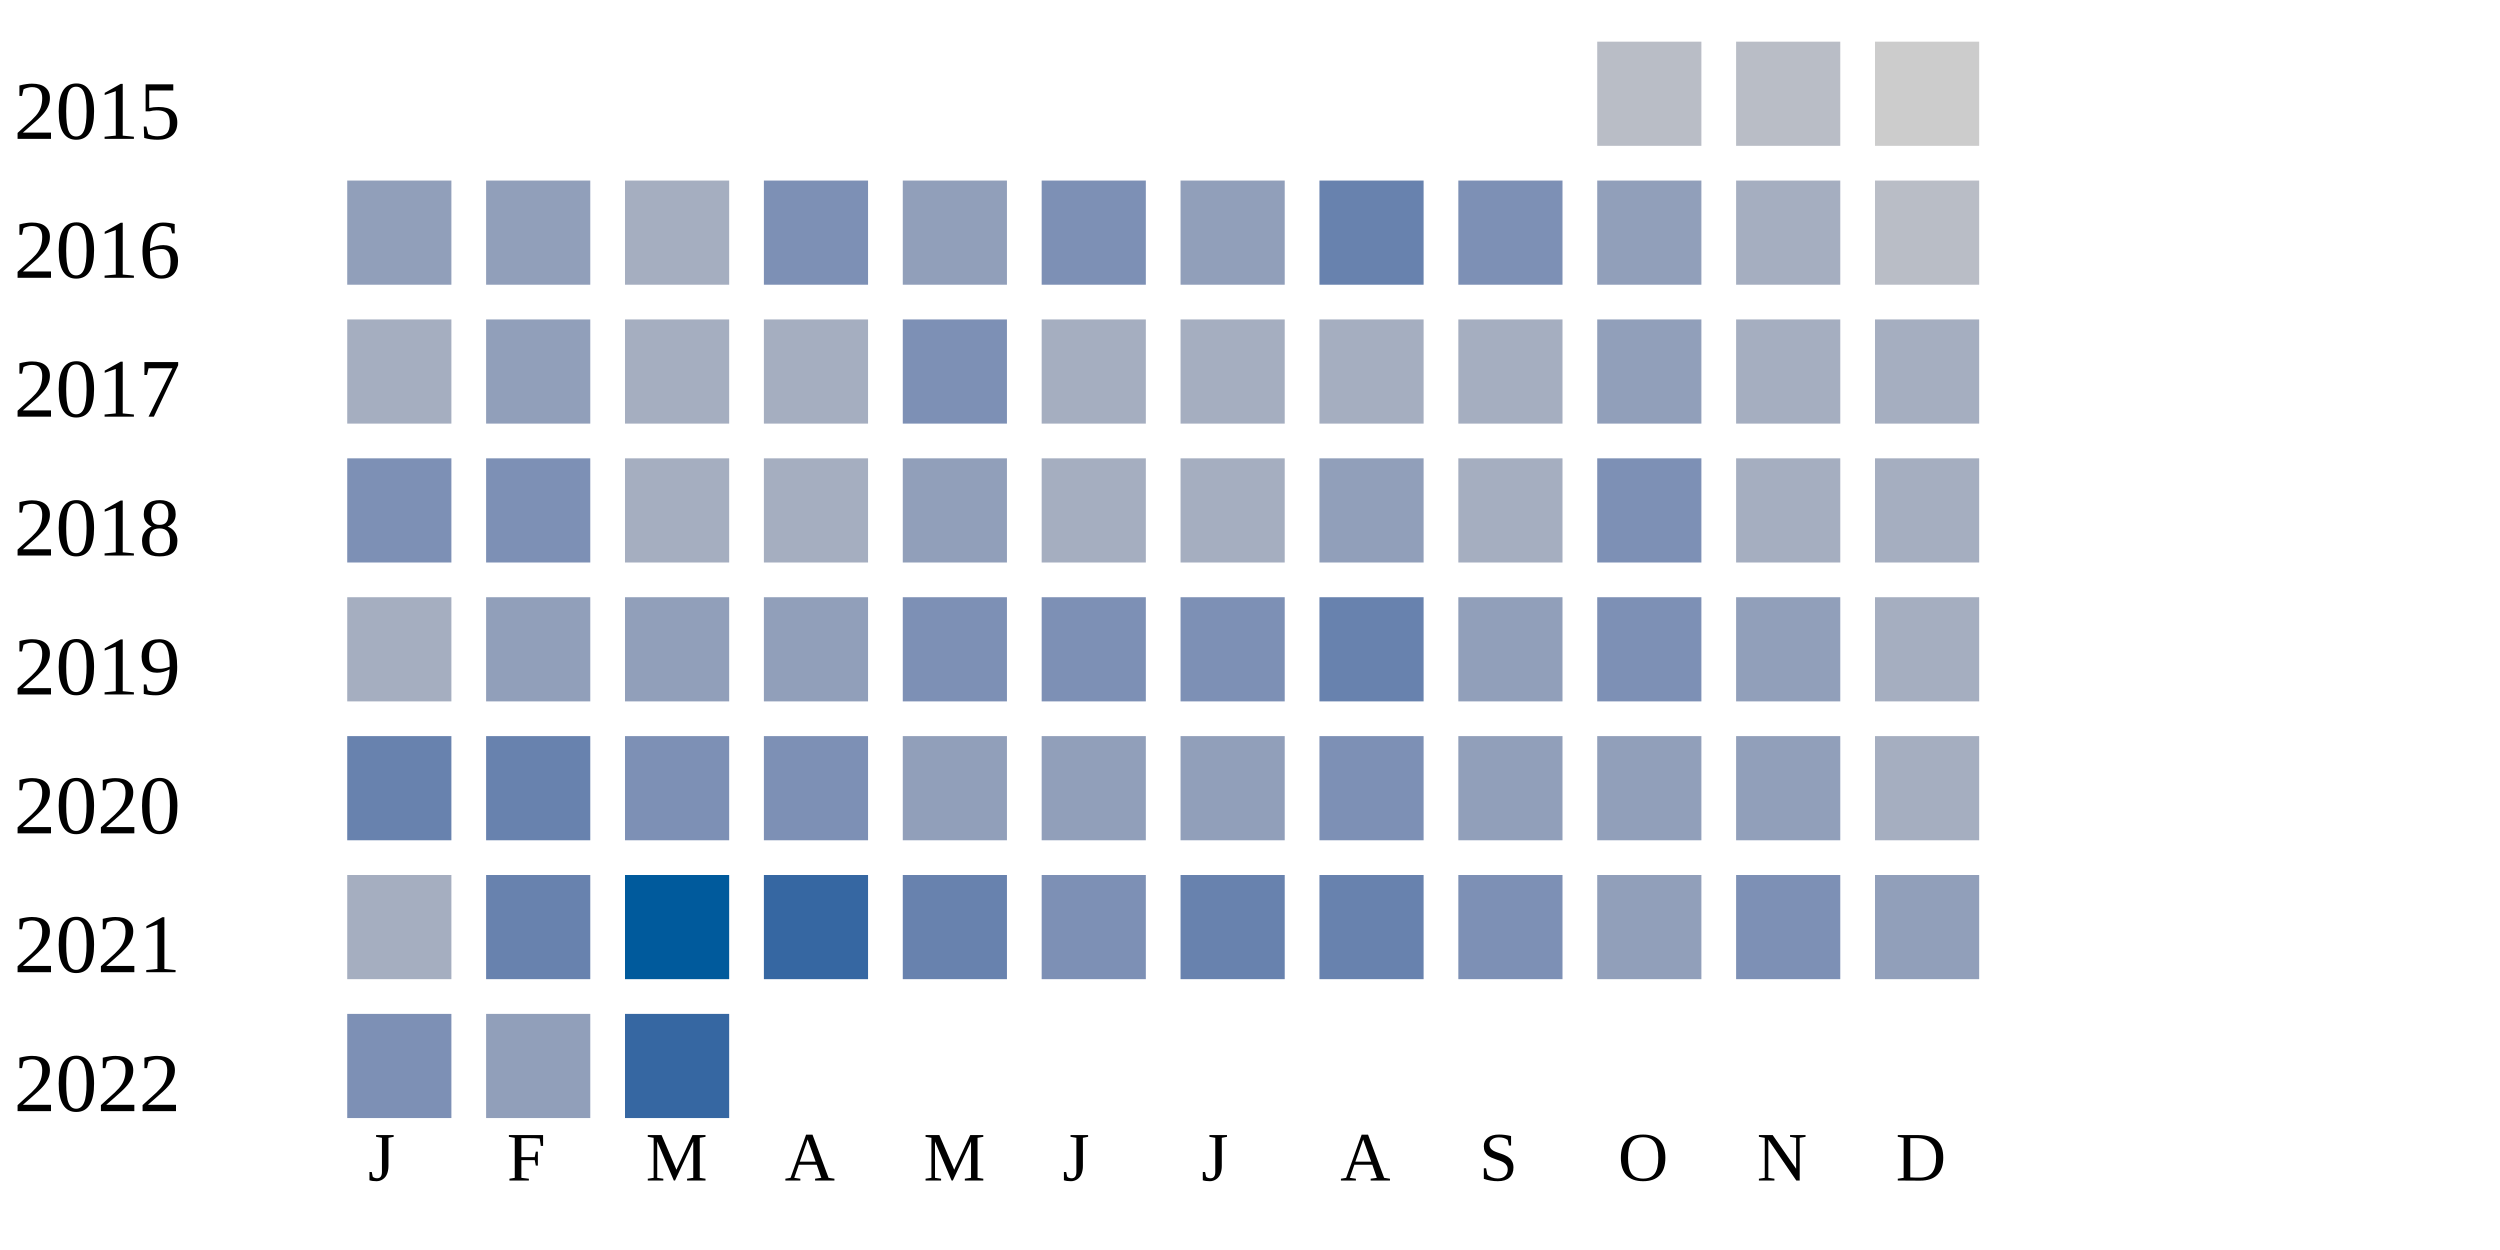
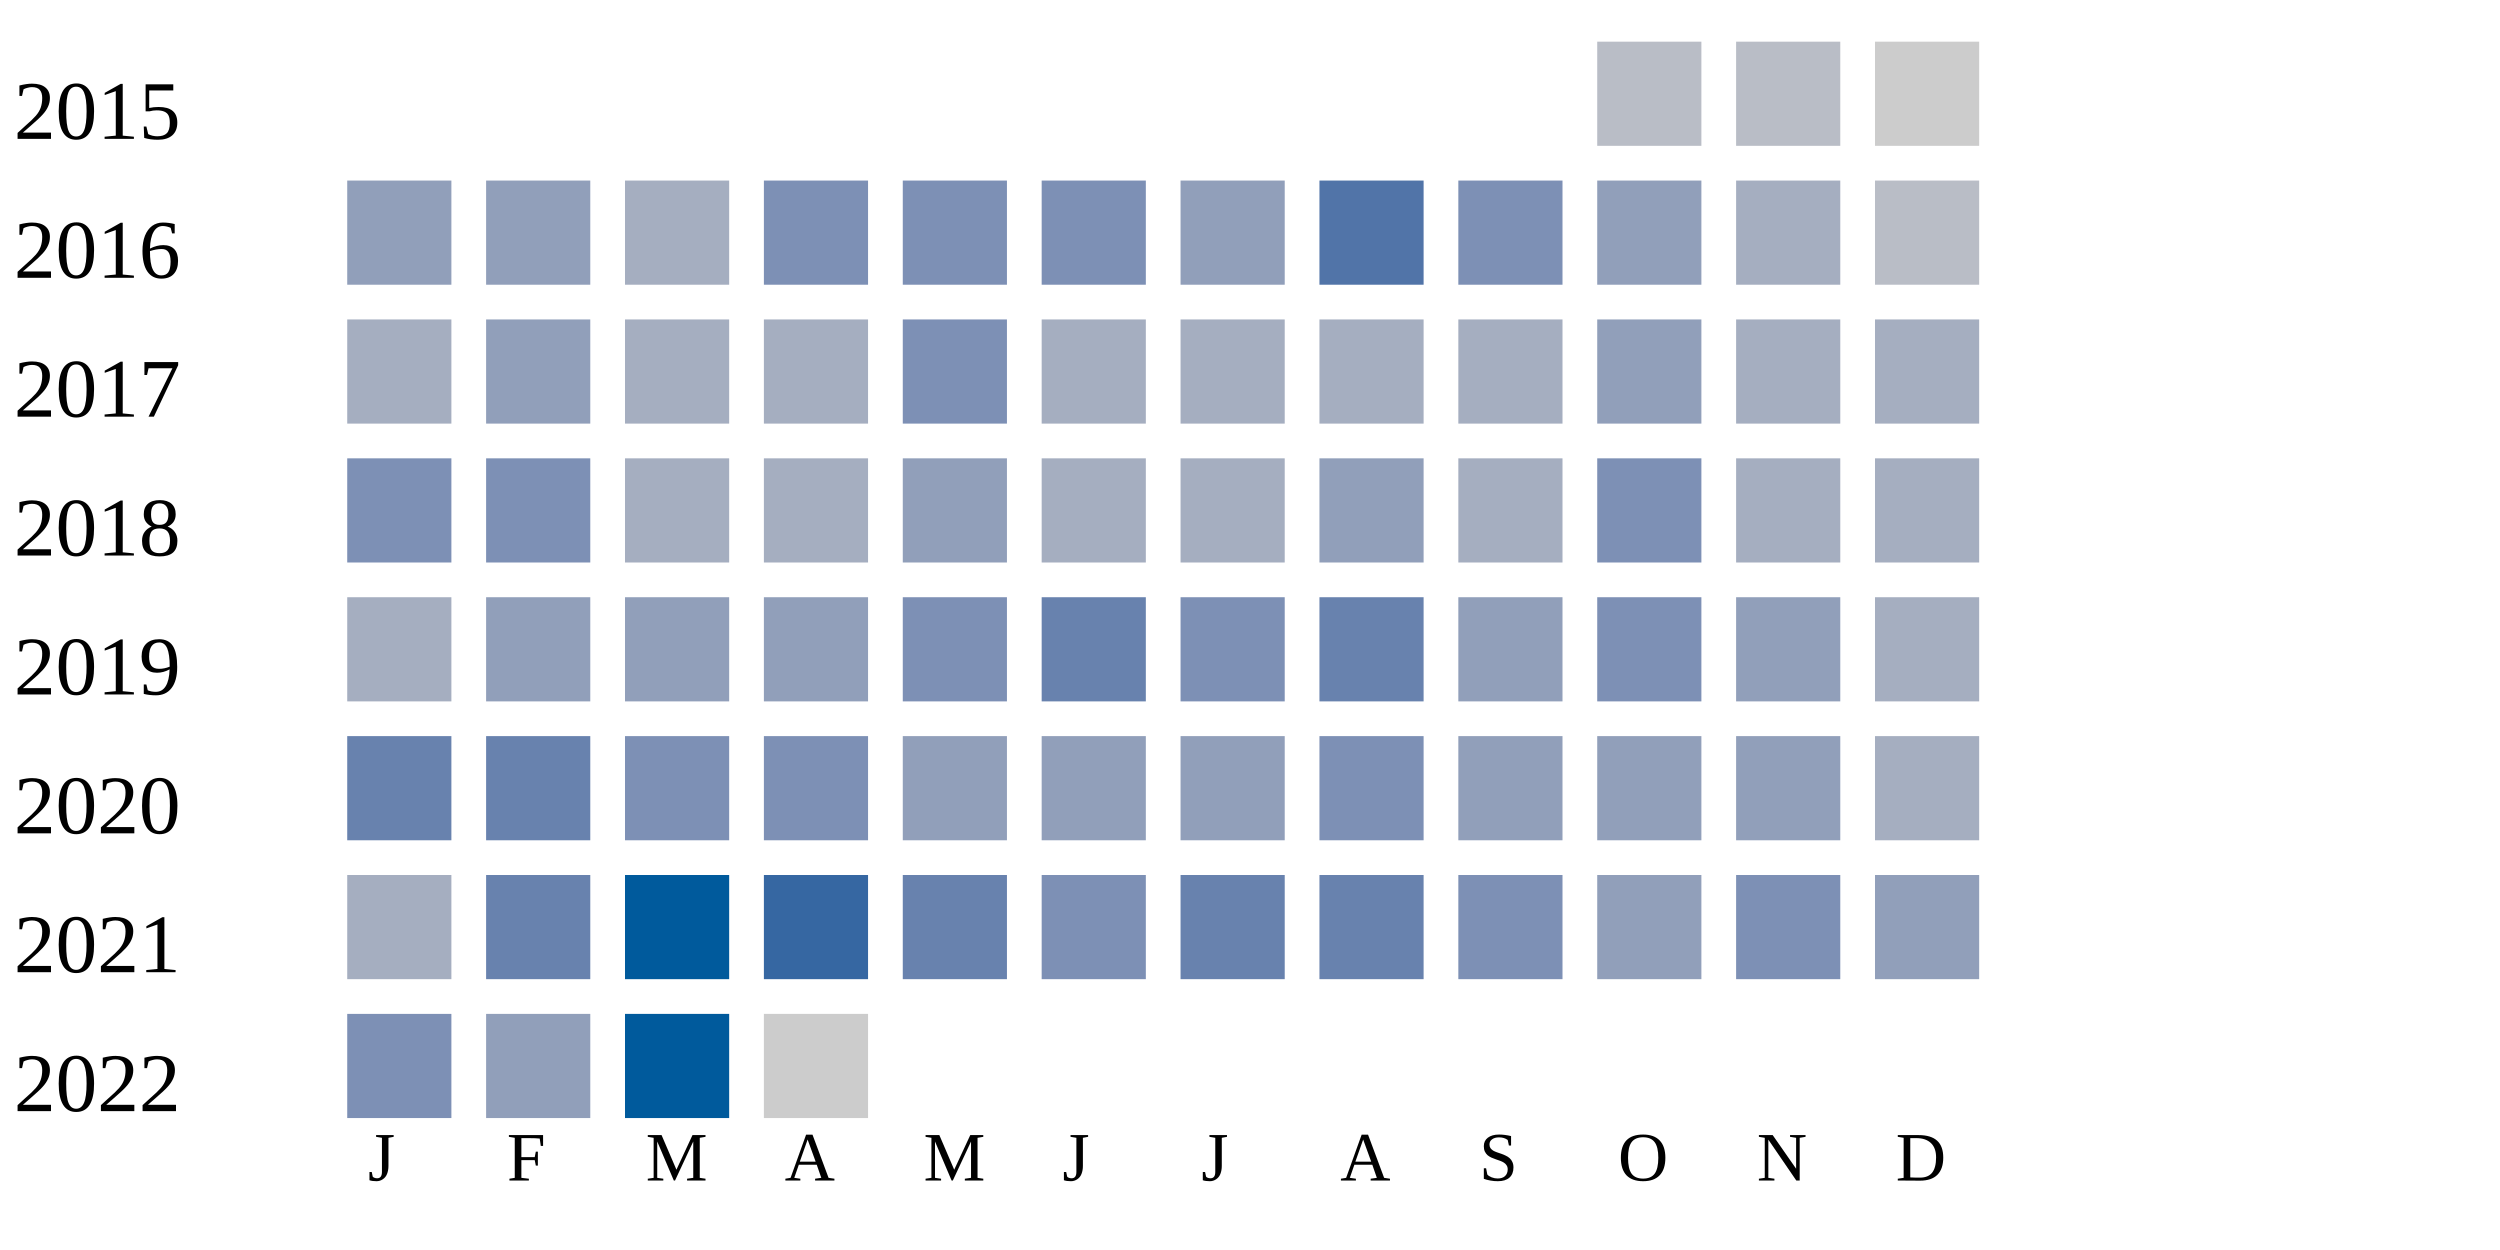
<svg xmlns="http://www.w3.org/2000/svg" width="360" height="180">
  <g transform="translate(0 0)">
    <text x="2" y="20">2015</text>
    <rect x="230" y="6" width="15" height="15" fill="#b9bdc6" />
    <rect x="250" y="6" width="15" height="15" fill="#b9bdc6" />
    <rect x="270" y="6" width="15" height="15" fill="#cccccc" />
  </g>
  <g transform="translate(0 20)">
    <text x="2" y="20">2016</text>
    <rect x="50" y="6" width="15" height="15" fill="#919fba" />
    <rect x="70" y="6" width="15" height="15" fill="#919fba" />
    <rect x="90" y="6" width="15" height="15" fill="#a5aec0" />
    <rect x="110" y="6" width="15" height="15" fill="#7d90b5" />
-     <rect x="130" y="6" width="15" height="15" fill="#919fba" />
+     <rect x="130" y="6" width="15" height="15" fill="#7d90b5" />
    <rect x="150" y="6" width="15" height="15" fill="#7d90b5" />
    <rect x="170" y="6" width="15" height="15" fill="#919fba" />
-     <rect x="190" y="6" width="15" height="15" fill="#6882ae" />
+     <rect x="190" y="6" width="15" height="15" fill="#5174a8" />
    <rect x="210" y="6" width="15" height="15" fill="#7d90b5" />
    <rect x="230" y="6" width="15" height="15" fill="#919fba" />
    <rect x="250" y="6" width="15" height="15" fill="#a5aec0" />
    <rect x="270" y="6" width="15" height="15" fill="#b9bdc6" />
  </g>
  <g transform="translate(0 40)">
    <text x="2" y="20">2017</text>
    <rect x="50" y="6" width="15" height="15" fill="#a5aec0" />
    <rect x="70" y="6" width="15" height="15" fill="#919fba" />
    <rect x="90" y="6" width="15" height="15" fill="#a5aec0" />
    <rect x="110" y="6" width="15" height="15" fill="#a5aec0" />
    <rect x="130" y="6" width="15" height="15" fill="#7d90b5" />
    <rect x="150" y="6" width="15" height="15" fill="#a5aec0" />
    <rect x="170" y="6" width="15" height="15" fill="#a5aec0" />
    <rect x="190" y="6" width="15" height="15" fill="#a5aec0" />
    <rect x="210" y="6" width="15" height="15" fill="#a5aec0" />
    <rect x="230" y="6" width="15" height="15" fill="#919fba" />
    <rect x="250" y="6" width="15" height="15" fill="#a5aec0" />
    <rect x="270" y="6" width="15" height="15" fill="#a5aec0" />
  </g>
  <g transform="translate(0 60)">
    <text x="2" y="20">2018</text>
    <rect x="50" y="6" width="15" height="15" fill="#7d90b5" />
    <rect x="70" y="6" width="15" height="15" fill="#7d90b5" />
    <rect x="90" y="6" width="15" height="15" fill="#a5aec0" />
    <rect x="110" y="6" width="15" height="15" fill="#a5aec0" />
    <rect x="130" y="6" width="15" height="15" fill="#919fba" />
    <rect x="150" y="6" width="15" height="15" fill="#a5aec0" />
    <rect x="170" y="6" width="15" height="15" fill="#a5aec0" />
    <rect x="190" y="6" width="15" height="15" fill="#919fba" />
    <rect x="210" y="6" width="15" height="15" fill="#a5aec0" />
    <rect x="230" y="6" width="15" height="15" fill="#7d90b5" />
    <rect x="250" y="6" width="15" height="15" fill="#a5aec0" />
    <rect x="270" y="6" width="15" height="15" fill="#a5aec0" />
  </g>
  <g transform="translate(0 80)">
    <text x="2" y="20">2019</text>
    <rect x="50" y="6" width="15" height="15" fill="#a5aec0" />
    <rect x="70" y="6" width="15" height="15" fill="#919fba" />
    <rect x="90" y="6" width="15" height="15" fill="#919fba" />
    <rect x="110" y="6" width="15" height="15" fill="#919fba" />
    <rect x="130" y="6" width="15" height="15" fill="#7d90b5" />
-     <rect x="150" y="6" width="15" height="15" fill="#7d90b5" />
+     <rect x="150" y="6" width="15" height="15" fill="#6882ae" />
    <rect x="170" y="6" width="15" height="15" fill="#7d90b5" />
    <rect x="190" y="6" width="15" height="15" fill="#6882ae" />
    <rect x="210" y="6" width="15" height="15" fill="#919fba" />
    <rect x="230" y="6" width="15" height="15" fill="#7d90b5" />
    <rect x="250" y="6" width="15" height="15" fill="#919fba" />
    <rect x="270" y="6" width="15" height="15" fill="#a5aec0" />
  </g>
  <g transform="translate(0 100)">
    <text x="2" y="20">2020</text>
    <rect x="50" y="6" width="15" height="15" fill="#6882ae" />
    <rect x="70" y="6" width="15" height="15" fill="#6882ae" />
    <rect x="90" y="6" width="15" height="15" fill="#7d90b5" />
    <rect x="110" y="6" width="15" height="15" fill="#7d90b5" />
    <rect x="130" y="6" width="15" height="15" fill="#919fba" />
    <rect x="150" y="6" width="15" height="15" fill="#919fba" />
    <rect x="170" y="6" width="15" height="15" fill="#919fba" />
    <rect x="190" y="6" width="15" height="15" fill="#7d90b5" />
    <rect x="210" y="6" width="15" height="15" fill="#919fba" />
    <rect x="230" y="6" width="15" height="15" fill="#919fba" />
    <rect x="250" y="6" width="15" height="15" fill="#919fba" />
    <rect x="270" y="6" width="15" height="15" fill="#a5aec0" />
  </g>
  <g transform="translate(0 120)">
    <text x="2" y="20">2021</text>
    <rect x="50" y="6" width="15" height="15" fill="#a5aec0" />
    <rect x="70" y="6" width="15" height="15" fill="#6882ae" />
    <rect x="90" y="6" width="15" height="15" fill="#005a9c" />
    <rect x="110" y="6" width="15" height="15" fill="#3667a2" />
    <rect x="130" y="6" width="15" height="15" fill="#6882ae" />
    <rect x="150" y="6" width="15" height="15" fill="#7d90b5" />
    <rect x="170" y="6" width="15" height="15" fill="#6882ae" />
    <rect x="190" y="6" width="15" height="15" fill="#6882ae" />
    <rect x="210" y="6" width="15" height="15" fill="#7d90b5" />
    <rect x="230" y="6" width="15" height="15" fill="#919fba" />
    <rect x="250" y="6" width="15" height="15" fill="#7d90b5" />
    <rect x="270" y="6" width="15" height="15" fill="#919fba" />
  </g>
  <g transform="translate(0 140)">
    <text x="2" y="20">2022</text>
    <rect x="50" y="6" width="15" height="15" fill="#7d90b5" />
    <rect x="70" y="6" width="15" height="15" fill="#919fba" />
-     <rect x="90" y="6" width="15" height="15" fill="#3667a2" />
+     <rect x="90" y="6" width="15" height="15" fill="#005a9c" />
+     <rect x="110" y="6" width="15" height="15" fill="#cccccc" />
  </g>
  <text style="font-size: 10px; text-align: center" x="53" y="170">J</text>
  <text style="font-size: 10px; text-align: center" x="73" y="170">F</text>
  <text style="font-size: 10px; text-align: center" x="93" y="170">M</text>
  <text style="font-size: 10px; text-align: center" x="113" y="170">A</text>
  <text style="font-size: 10px; text-align: center" x="133" y="170">M</text>
  <text style="font-size: 10px; text-align: center" x="153" y="170">J</text>
  <text style="font-size: 10px; text-align: center" x="173" y="170">J</text>
  <text style="font-size: 10px; text-align: center" x="193" y="170">A</text>
  <text style="font-size: 10px; text-align: center" x="213" y="170">S</text>
  <text style="font-size: 10px; text-align: center" x="233" y="170">O</text>
  <text style="font-size: 10px; text-align: center" x="253" y="170">N</text>
  <text style="font-size: 10px; text-align: center" x="273" y="170">D</text>
  <text style="font-size: 10px;" x="155" y="189">Less</text>
  <rect fill="#b9bdc6" width="10" height="10" x="180" y="180" />
  <rect fill="#919fba" width="10" height="10" x="195" y="180" />
  <rect fill="#6882ae" width="10" height="10" x="210" y="180" />
  <rect fill="#005a9c" width="10" height="10" x="225" y="180" />
  <text x="240" y="189" style="font-size: 10px;">More</text>
</svg>
